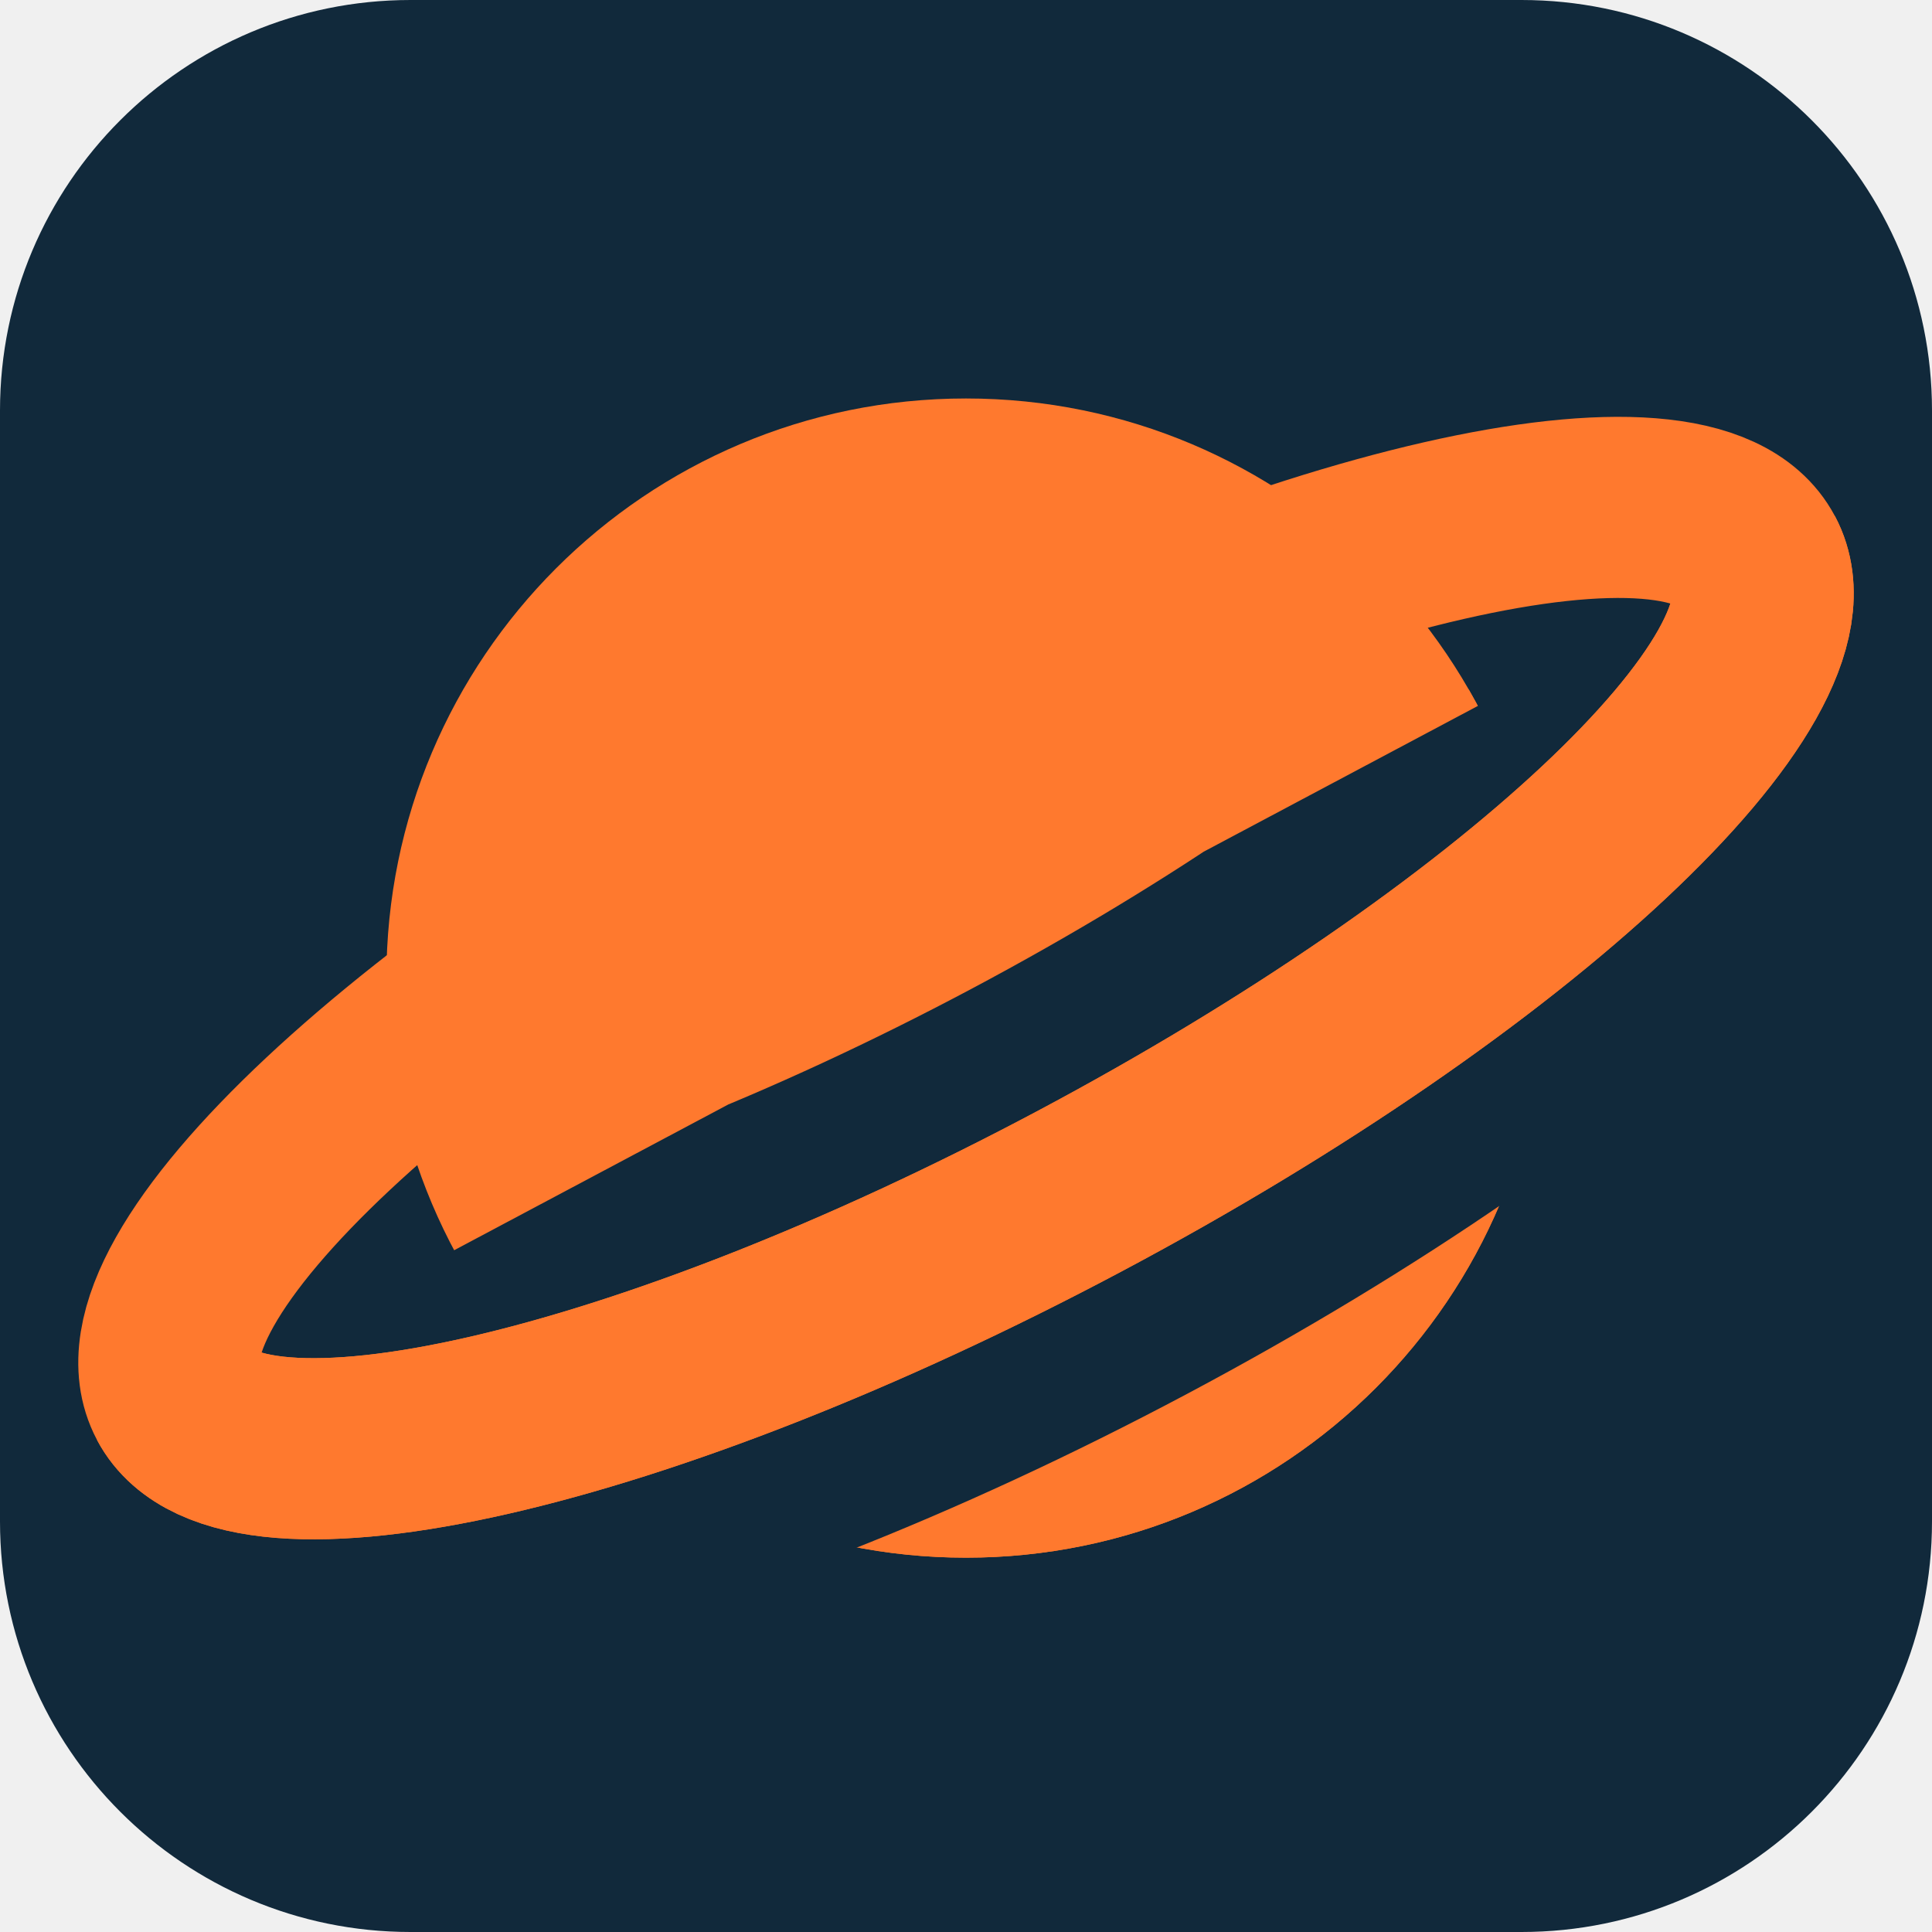
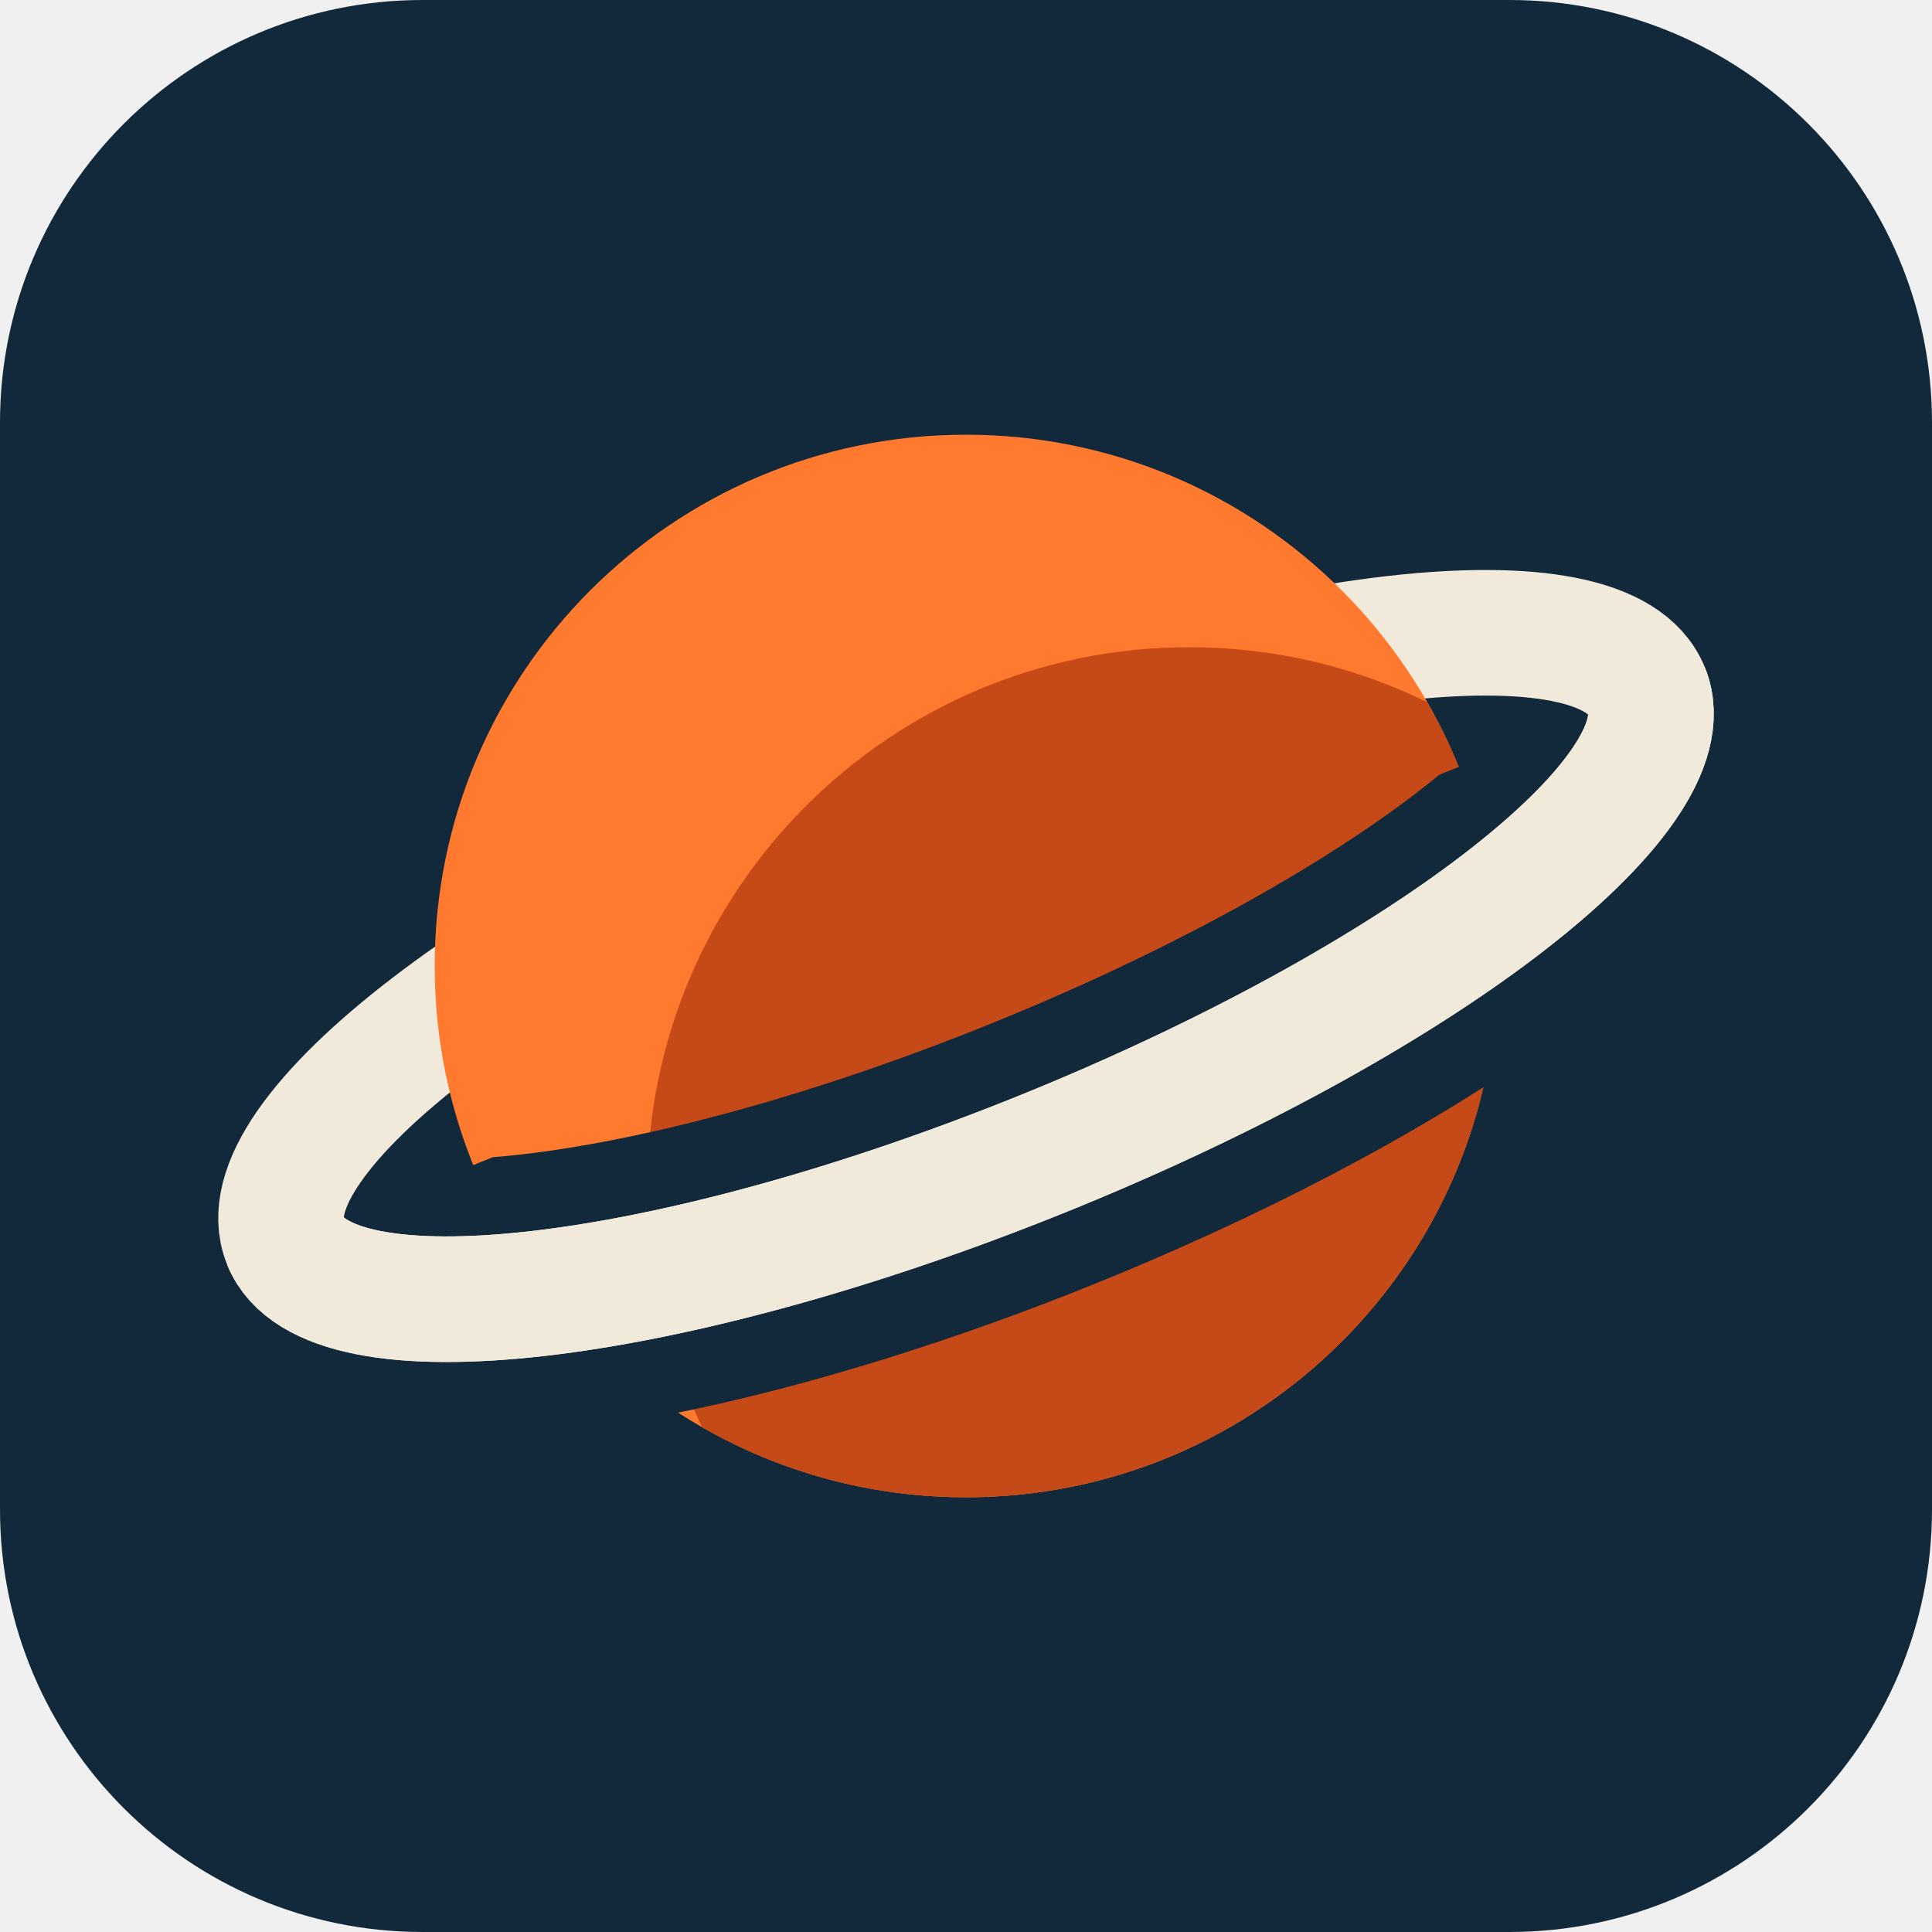
- <svg xmlns="http://www.w3.org/2000/svg" viewBox="0 0 16 16">
-   <rect width="16" height="16" rx="3.4" fill="#11293b" />
+ <svg xmlns="http://www.w3.org/2000/svg" viewBox="0 0 32 32">
  <defs>
-     <clipPath id="fofront">
-       <path d="M-60 8.1H76V88.1H-60Z" transform="rotate(-28 8 8.1)" />
+     <clipPath id="front">
+       <path d="M-8 16H40V40H-8Z" transform="rotate(-22 16 16)" />
    </clipPath>
-     <clipPath id="foglobe">
-       <circle cx="8" cy="8.1" r="4.8" />
+     <clipPath id="globe">
+       <circle cx="16" cy="16" r="11" />
    </clipPath>
-     <mask id="focut" maskUnits="userSpaceOnUse" x="-60" y="-60" width="136" height="136.2">
-       <rect x="-60" y="-60" width="136" height="136.2" fill="#fff" />
-       <g clip-path="url(#fofront)">
-         <ellipse cx="8" cy="8.1" rx="7.4" ry="2.0" transform="rotate(-28 8 8.1)" fill="none" stroke="#000" stroke-width="3.8" />
+     <mask id="gap" maskUnits="userSpaceOnUse" x="-8" y="-8" width="48" height="48">
+       <rect x="-8" y="-8" width="48" height="48" fill="#fff" />
+       <g clip-path="url(#front)">
+         <ellipse cx="16" cy="16" rx="15.2" ry="4.2" transform="rotate(-22 16 16)" fill="none" stroke="#000" stroke-width="5.8" />
      </g>
    </mask>
  </defs>
-   <ellipse cx="8" cy="8.1" rx="7.4" ry="2.0" transform="rotate(-28 8 8.1)" fill="none" stroke="#ff792e" stroke-width="1.5" />
-   <g mask="url(#focut)">
-     <circle cx="8" cy="8.1" r="4.8" fill="#ff792e" />
-     <g clip-path="url(#foglobe)">
-       <circle cx="10.02" cy="10.12" r="4.90" fill="#ff792e" />
+   <rect width="32" height="32" rx="7" fill="#11293b" />
+   <g transform="translate(3.2 3.2) scale(0.8)">
+     <ellipse cx="16" cy="16" rx="15.2" ry="4.2" transform="rotate(-22 16 16)" fill="none" stroke="#f1eadb" stroke-width="2.6" />
+     <g mask="url(#gap)">
+       <circle cx="16" cy="16" r="11" fill="#ff792e" />
+       <circle cx="20.62" cy="20.62" r="11.22" fill="#c64a17" clip-path="url(#globe)" />
+     </g>
+     <g clip-path="url(#front)">
+       <ellipse cx="16" cy="16" rx="15.2" ry="4.2" transform="rotate(-22 16 16)" fill="none" stroke="#f1eadb" stroke-width="2.6" />
    </g>
  </g>
-   <g clip-path="url(#fofront)">
-     <ellipse cx="8" cy="8.1" rx="7.4" ry="2.0" transform="rotate(-28 8 8.1)" fill="none" stroke="#ff792e" stroke-width="1.5" />
-   </g>
</svg>
